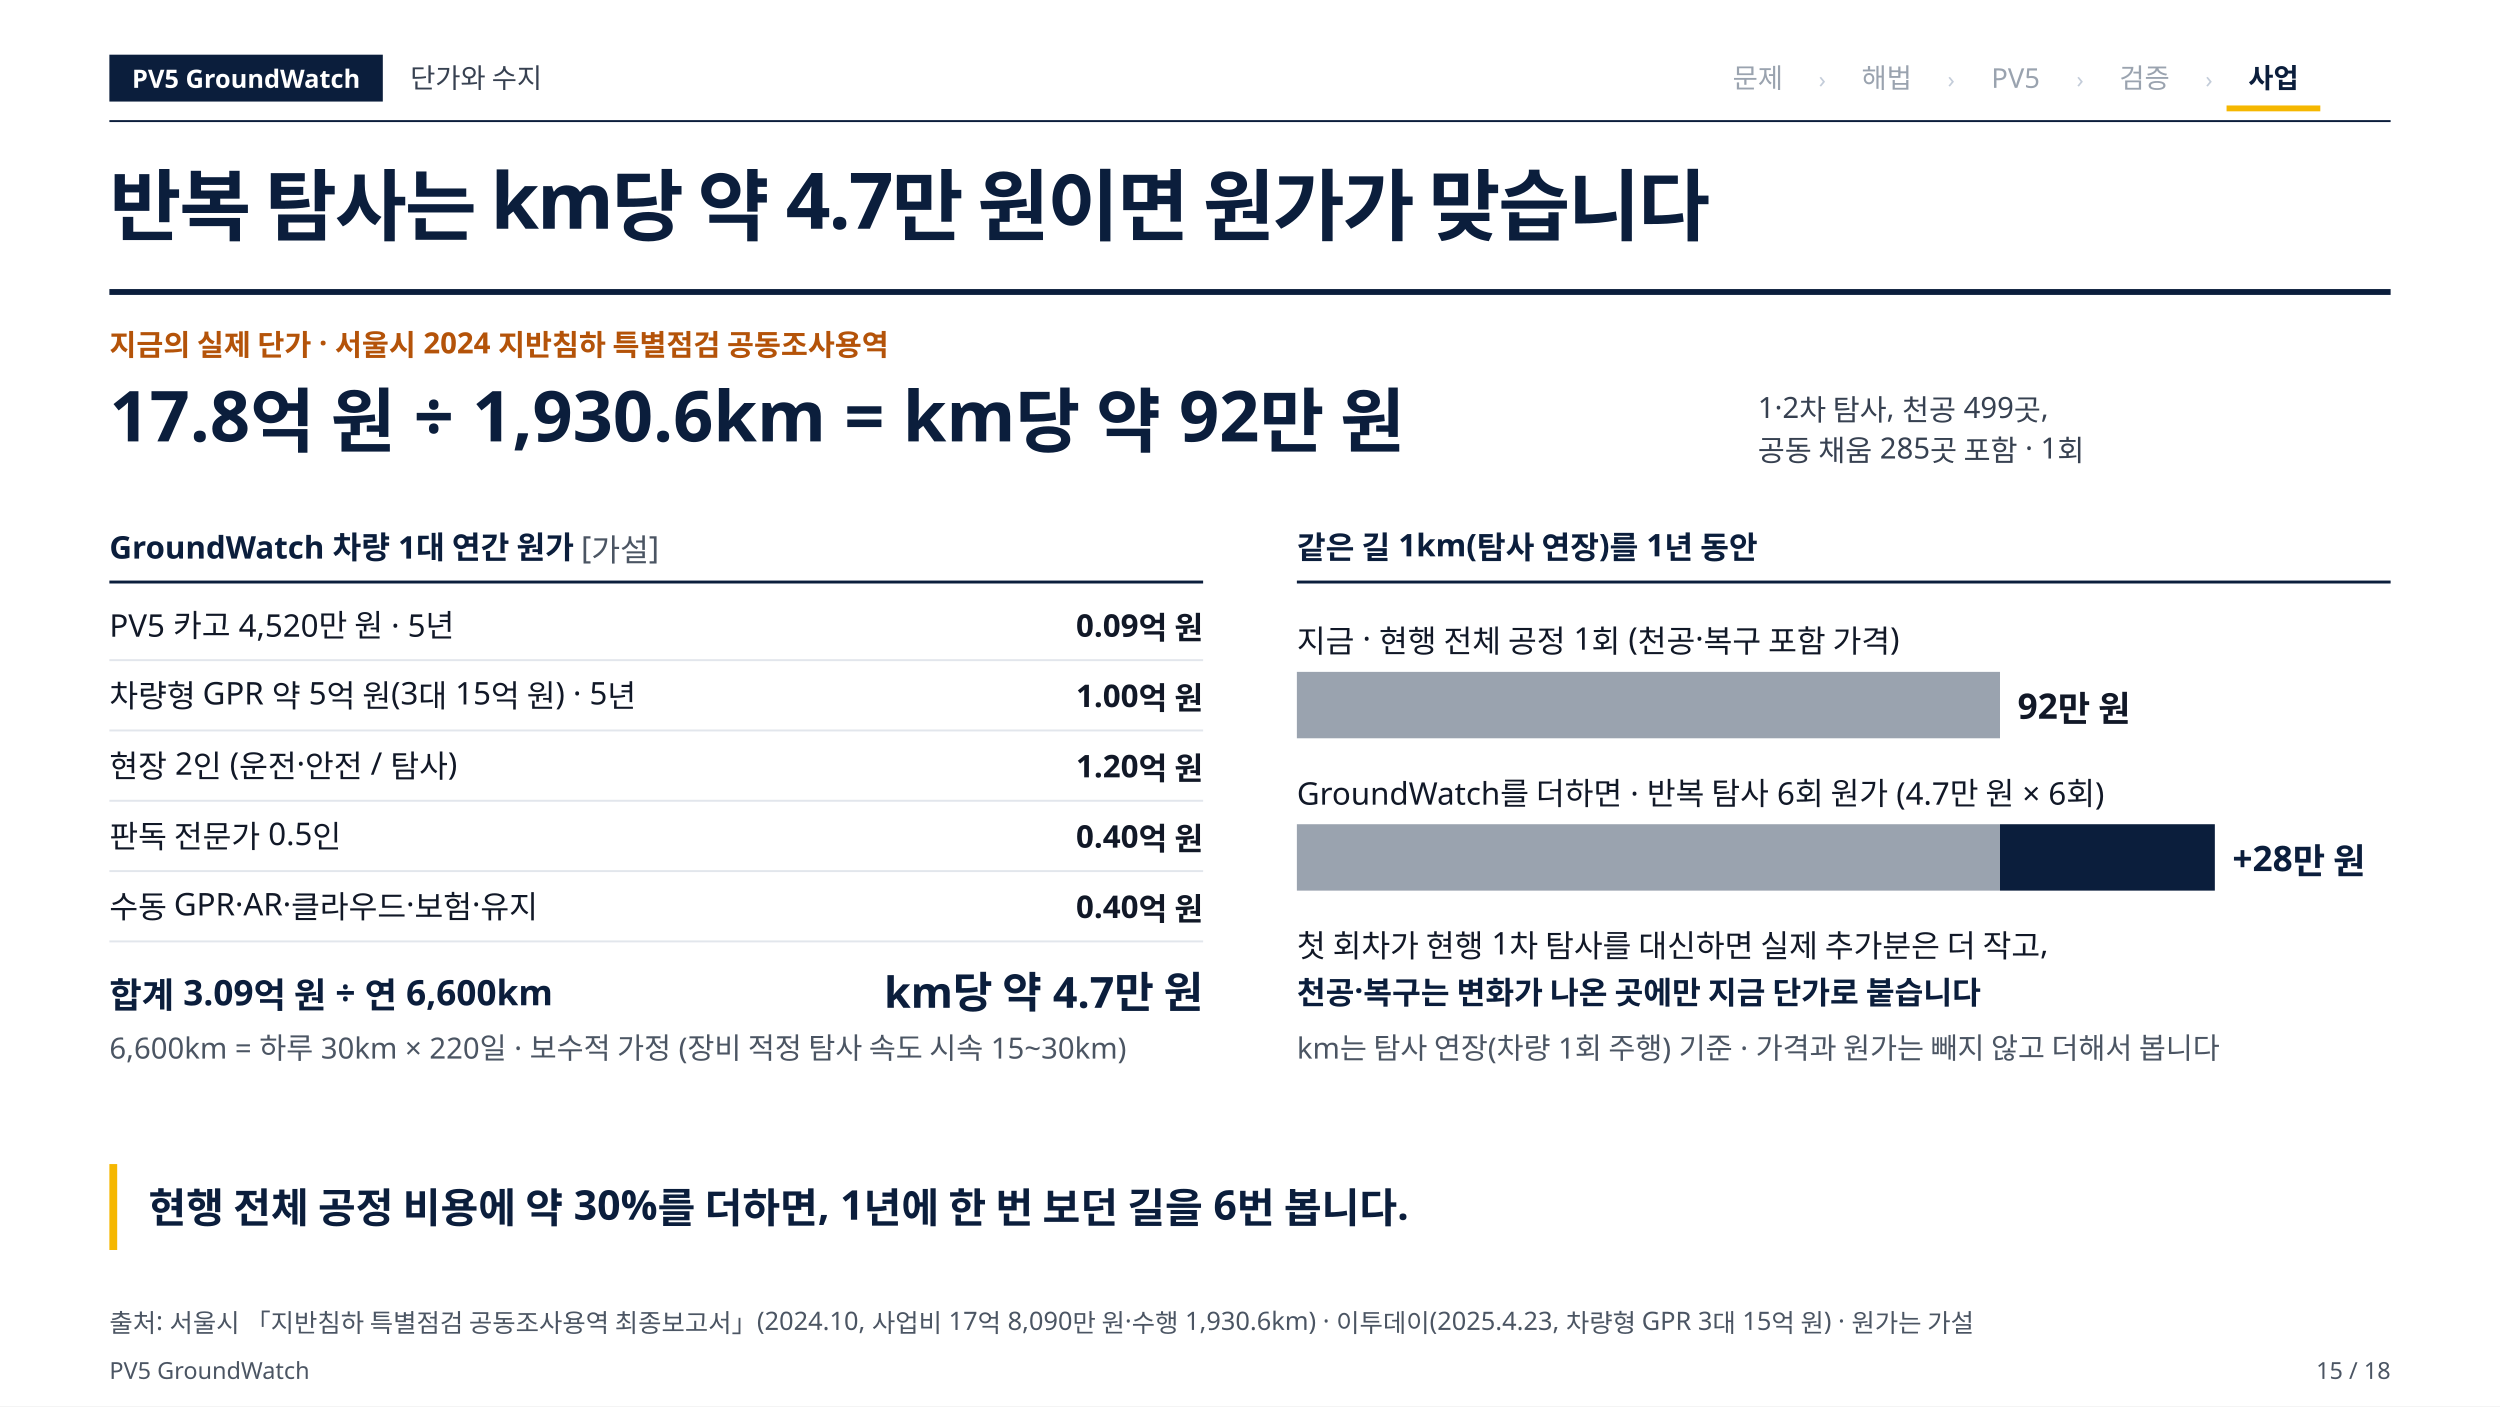
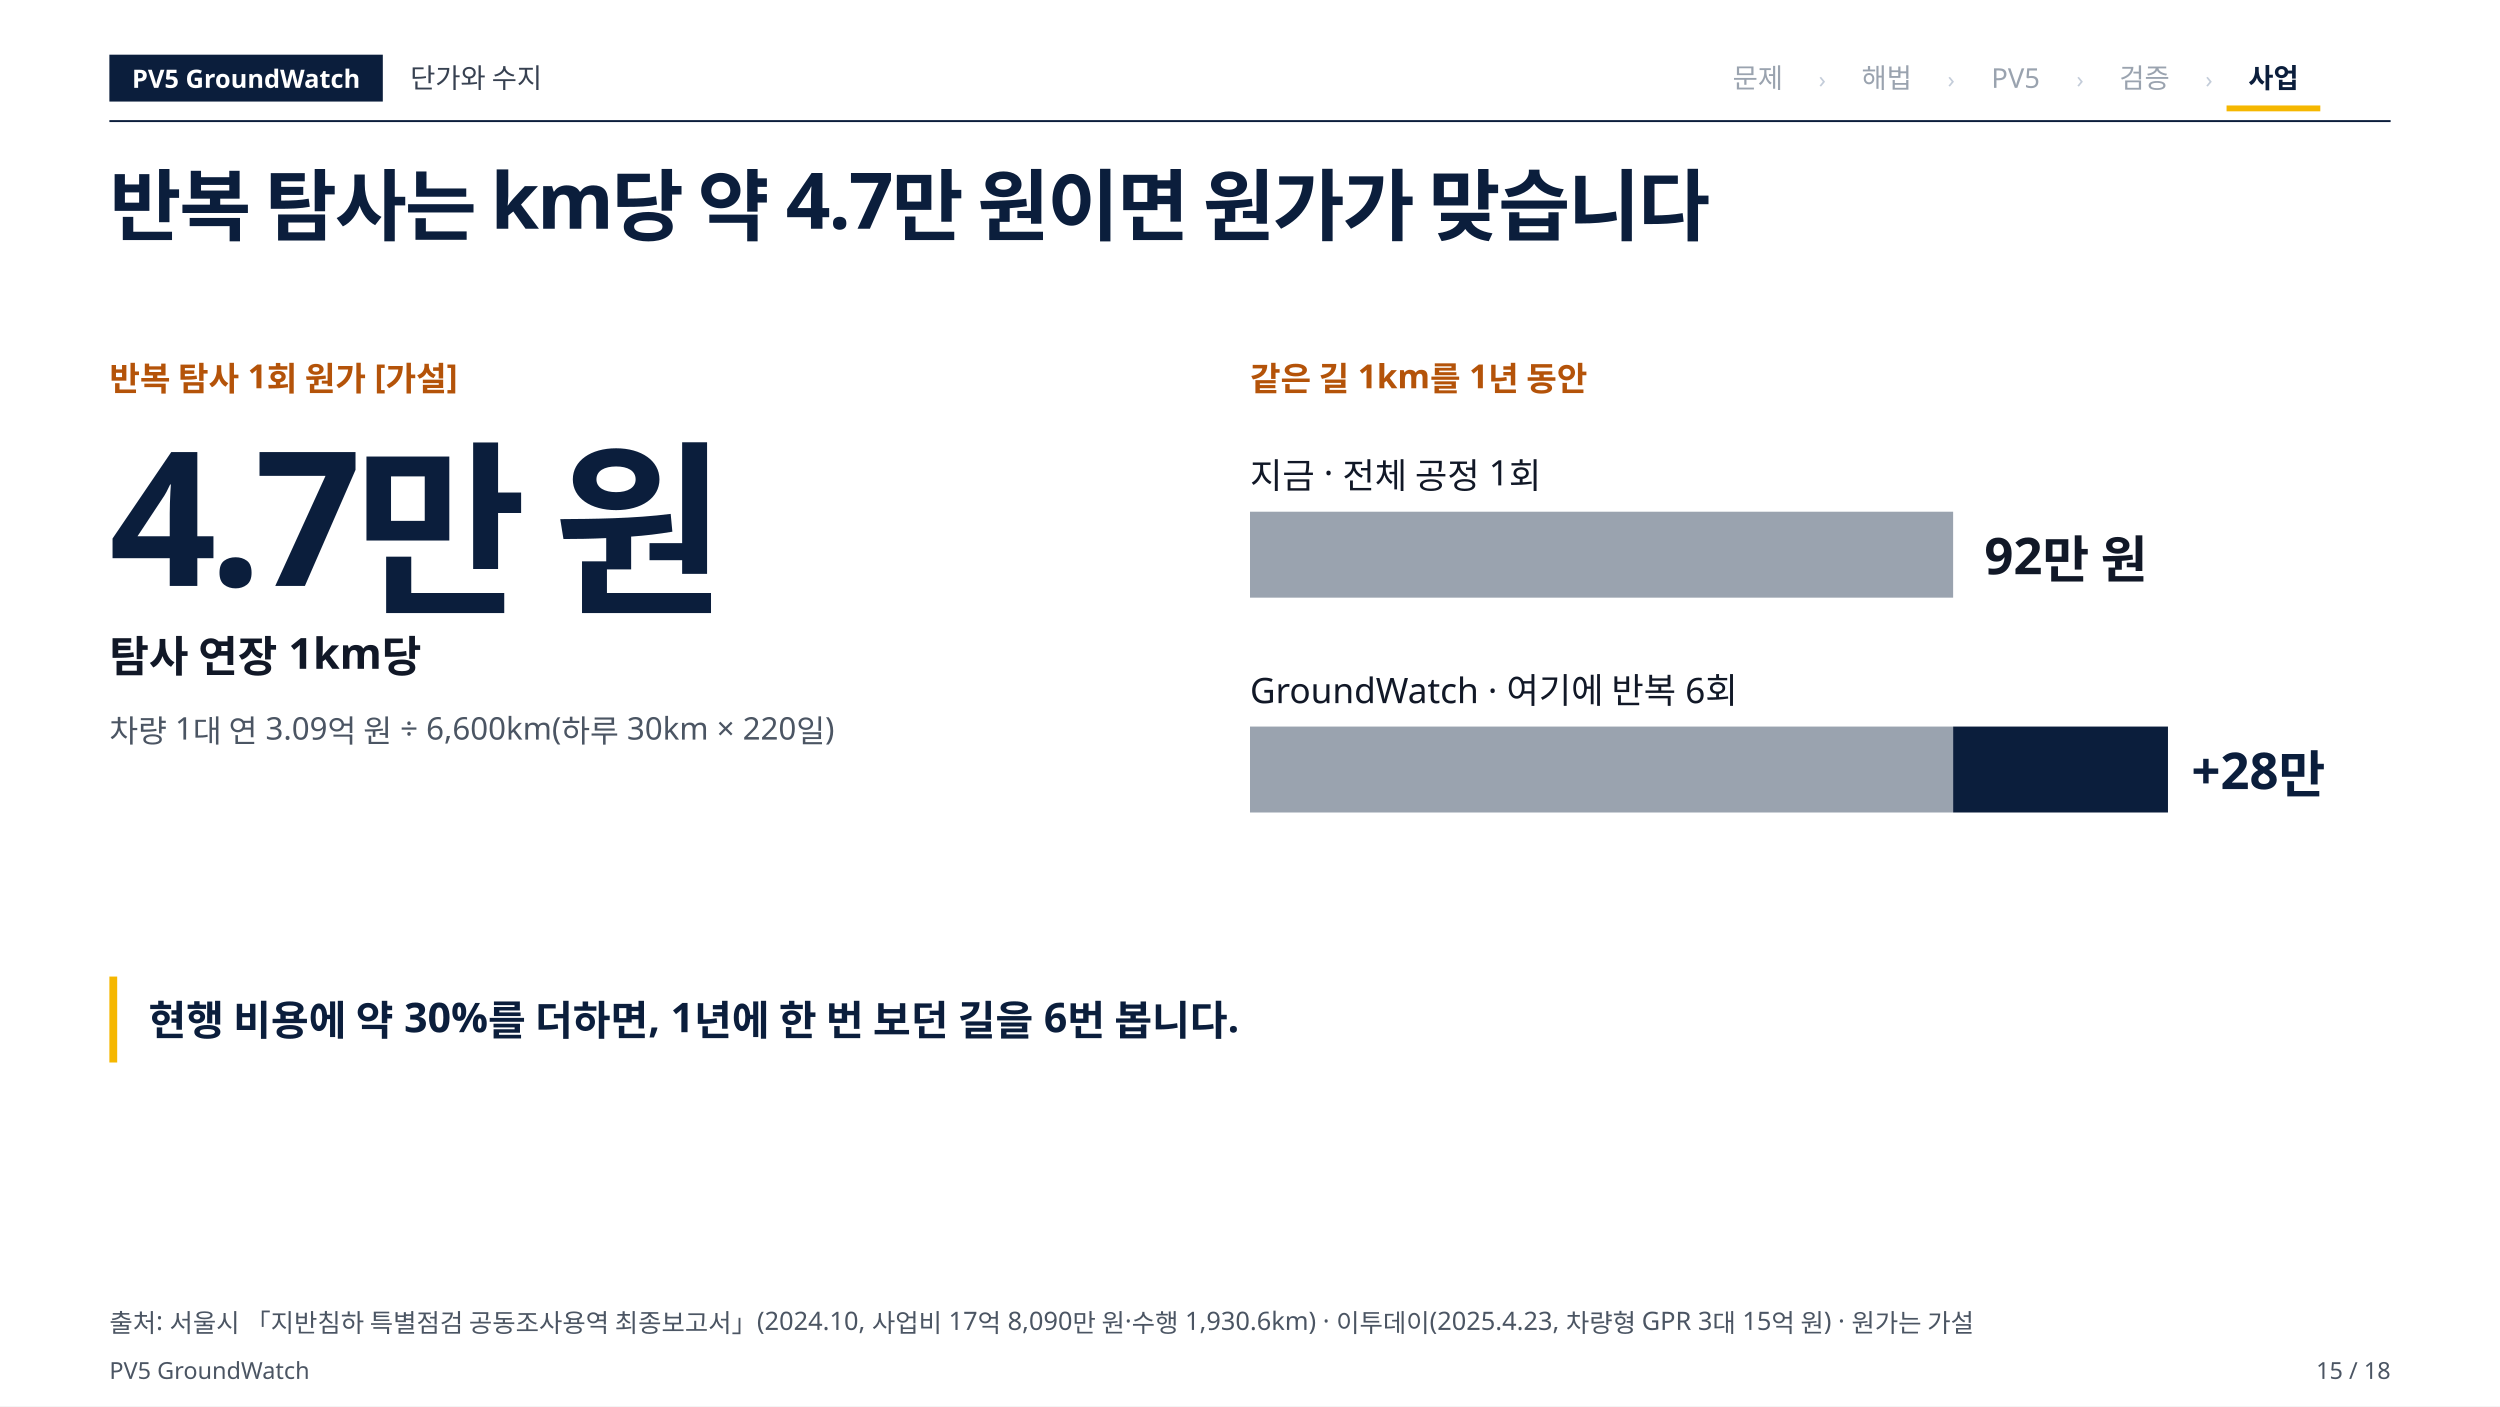
<svg xmlns="http://www.w3.org/2000/svg" viewBox="0 0 1280 720" lang="ko-KR" data-pptx-page-role="content" font-family="Pretendard, 'Malgun Gothic', sans-serif">
  <rect id="bg" x="0" y="0" width="1280" height="720" fill="#FFFFFF" />
  <g id="header" data-pptx-role="header" data-pptx-bounds="56 24 1168 40">
    <rect x="56" y="28" width="140" height="24" fill="#0B1E3C" />
    <text x="126" y="45" font-size="13" font-weight="bold" fill="#FFFFFF" text-anchor="middle">PV5 GroundWatch</text>
    <text x="210" y="45" font-size="14" fill="#374151">단가와 수지</text>
    <text x="900" y="45" font-size="14" font-weight="normal" fill="#9AA3AF" text-anchor="middle">문제</text>
    <text x="933" y="45" font-size="12" fill="#C3CCD9" text-anchor="middle">›</text>
    <text x="966" y="45" font-size="14" font-weight="normal" fill="#9AA3AF" text-anchor="middle">해법</text>
    <text x="999" y="45" font-size="12" fill="#C3CCD9" text-anchor="middle">›</text>
    <text x="1032" y="45" font-size="14" font-weight="normal" fill="#9AA3AF" text-anchor="middle">PV5</text>
    <text x="1065" y="45" font-size="12" fill="#C3CCD9" text-anchor="middle">›</text>
    <text x="1098" y="45" font-size="14" font-weight="normal" fill="#9AA3AF" text-anchor="middle">검증</text>
    <text x="1131" y="45" font-size="12" fill="#C3CCD9" text-anchor="middle">›</text>
    <text x="1164" y="45" font-size="14" font-weight="bold" fill="#0B1E3C" text-anchor="middle">사업</text>
    <rect x="1140" y="54" width="48" height="3" fill="#F5B700" />
    <line x1="56" y1="62" x2="1224" y2="62" stroke="#0B1E3C" stroke-width="1" />
  </g>
  <g id="title" data-pptx-bounds="56 80 1168 56" letter-spacing="-1">
    <text x="56" y="120" font-size="40" font-weight="bold" fill="#0B1E3C">반복 탐사는 km당 약 4.7만 원이면 원가가 맞습니다</text>
  </g>
-   <g id="now" data-pptx-bounds="56 146 1168 96">
-     <rect x="56" y="148" width="1168" height="3" fill="#0B1E3C" />
-     <text x="56" y="182" font-size="15" font-weight="bold" fill="#B45309">지금의 실제 단가 · 서울시 2024 지반침하 특별점검 공동조사용역</text>
-     <text x="56" y="226" font-size="36" font-weight="bold" fill="#0B1E3C">17.8억 원 ÷ 1,930.6km = km당 약 92만 원</text>
-     <text x="900" y="214" font-size="15" fill="#374151">1·2차 탐사, 천공 499곳,</text>
-     <text x="900" y="236" font-size="15" fill="#374151">공동 채움 285곳 포함 · 1회</text>
+   <g id="hero" data-pptx-bounds="56 160 520 260">
+     <text x="56" y="200" font-size="17" font-weight="bold" fill="#B45309">반복 탐사 1회 원가 [가설]</text>
+     <text x="56" y="300" font-size="96" font-weight="bold" fill="#0B1E3C" letter-spacing="-4">4.7만 원</text>
+     <text x="56" y="344" font-size="22" font-weight="bold" fill="#111827">탐사 연장 1km당</text>
+     <text x="56" y="380" font-size="16" fill="#4B5563">차량 1대 연 3.09억 원 ÷ 6,600km(하루 30km × 220일)</text>
  </g>
-   <g id="cost" data-pptx-bounds="56 262 560 300">
-     <text x="56" y="286" font-size="16" font-weight="bold" fill="#0B1E3C">GroundWatch 차량 1대 연간 원가 <tspan font-weight="normal" fill="#4B5563">[가설]</tspan>
-     </text>
-     <line x1="56" y1="298" x2="616" y2="298" stroke="#0B1E3C" stroke-width="1.5" />
-     <text x="56" y="326" font-size="16" fill="#111827">PV5 카고 4,520만 원 · 5년</text>
-     <text x="616" y="326" font-size="16" font-weight="bold" fill="#111827" text-anchor="end">0.09억 원</text>
-     <line x1="56" y1="338" x2="616" y2="338" stroke="#E2E6EC" stroke-width="1" />
-     <text x="56" y="362" font-size="16" fill="#111827">차량형 GPR 약 5억 원(3대 15억 원) · 5년</text>
-     <text x="616" y="362" font-size="16" font-weight="bold" fill="#111827" text-anchor="end">1.00억 원</text>
-     <line x1="56" y1="374" x2="616" y2="374" stroke="#E2E6EC" stroke-width="1" />
-     <text x="56" y="398" font-size="16" fill="#111827">현장 2인 (운전·안전 / 탐사)</text>
-     <text x="616" y="398" font-size="16" font-weight="bold" fill="#111827" text-anchor="end">1.20억 원</text>
-     <line x1="56" y1="410" x2="616" y2="410" stroke="#E2E6EC" stroke-width="1" />
-     <text x="56" y="434" font-size="16" fill="#111827">판독 전문가 0.5인</text>
-     <text x="616" y="434" font-size="16" font-weight="bold" fill="#111827" text-anchor="end">0.40억 원</text>
-     <line x1="56" y1="446" x2="616" y2="446" stroke="#E2E6EC" stroke-width="1" />
-     <text x="56" y="470" font-size="16" fill="#111827">수동 GPR·AR·클라우드·보험·유지</text>
-     <text x="616" y="470" font-size="16" font-weight="bold" fill="#111827" text-anchor="end">0.40억 원</text>
-     <line x1="56" y1="482" x2="616" y2="482" stroke="#E2E6EC" stroke-width="1" />
-     <text x="56" y="516" font-size="18" font-weight="bold" fill="#0B1E3C">합계 3.09억 원 ÷ 연 6,600km</text>
-     <text x="616" y="516" font-size="22" font-weight="bold" fill="#0B1E3C" text-anchor="end">km당 약 4.7만 원</text>
-     <text x="56" y="542" font-size="15" fill="#4B5563">6,600km = 하루 30km × 220일 · 보수적 가정 (장비 적정 탐사 속도 시속 15~30km)</text>
+   <g id="bars" data-pptx-bounds="640 160 584 300">
+     <text x="640" y="200" font-size="17" font-weight="bold" fill="#B45309">같은 길 1km를 1년 동안</text>
+     <text x="640" y="250" font-size="18" fill="#111827">지금 · 전체 공정 1회</text>
+     <rect x="640" y="262" width="360" height="44" fill="#9AA3AF" />
+     <text x="1016" y="294" font-size="26" font-weight="bold" fill="#111827">92만 원</text>
+     <text x="640" y="360" font-size="18" fill="#111827">GroundWatch · 여기에 반복 6회</text>
+     <rect x="640" y="372" width="360" height="44" fill="#9AA3AF" />
+     <rect x="1000" y="372" width="110" height="44" fill="#0B1E3C" />
+     <text x="1122" y="404" font-size="26" font-weight="bold" fill="#0B1E3C">+28만</text>
  </g>
-   <g id="compare" data-pptx-bounds="664 262 560 300">
-     <text x="664" y="286" font-size="16" font-weight="bold" fill="#0B1E3C">같은 길 1km(탐사 연장)를 1년 동안</text>
-     <line x1="664" y1="298" x2="1224" y2="298" stroke="#0B1E3C" stroke-width="1.5" />
-     <text x="664" y="334" font-size="16" fill="#111827">지금 · 현행 전체 공정 1회 (천공·복구 포함 가격)</text>
-     <rect x="664" y="344" width="360" height="34" fill="#9AA3AF" />
-     <text x="1033" y="368" font-size="18" font-weight="bold" fill="#111827">92만 원</text>
-     <text x="664" y="412" font-size="16" fill="#111827">GroundWatch를 더하면 · 반복 탐사 6회 원가 (4.7만 원 × 6회)</text>
-     <rect x="664" y="422" width="360" height="34" fill="#9AA3AF" />
-     <rect x="1024" y="422" width="110" height="34" fill="#0B1E3C" />
-     <text x="1143" y="446" font-size="18" font-weight="bold" fill="#0B1E3C">+28만 원</text>
-     <text x="664" y="490" font-size="16" fill="#111827">첫 회차가 현행 1차 탐사를 대신하면 실제 추가분은 더 작고,</text>
-     <text x="664" y="514" font-size="16" font-weight="bold" fill="#0B1E3C">천공·복구는 변화가 나온 곳에만 지금 단가로 붙습니다</text>
-     <text x="664" y="542" font-size="15" fill="#4B5563">km는 탐사 연장(차량 1회 주행) 기준 · 가격과 원가는 빼지 않고 더해서 봅니다</text>
-   </g>
-   <g id="conclusion" data-pptx-bounds="56 596 1168 44">
-     <rect x="56" y="596" width="4" height="44" fill="#F5B700" />
-     <text x="76" y="626" font-size="21" font-weight="bold" fill="#0B1E3C">현행 전체 공정 비용에 약 30%를 더하면, 1년에 한 번 보던 길을 6번 봅니다.</text>
+   <g id="conclusion" data-pptx-bounds="56 500 1168 44">
+     <rect x="56" y="500" width="4" height="44" fill="#F5B700" />
+     <text x="76" y="530" font-size="21" font-weight="bold" fill="#0B1E3C">현행 비용에 약 30%를 더하면, 1년에 한 번 보던 길을 6번 봅니다.</text>
  </g>
  <g id="source" data-pptx-bounds="56 668 1168 20">
    <text x="56" y="682" font-size="13" fill="#4B5563">출처: 서울시 「지반침하 특별점검 공동조사용역 최종보고서」(2024.10, 사업비 17억 8,090만 원·수행 1,930.6km) · 이투데이(2025.4.23, 차량형 GPR 3대 15억 원) · 원가는 가설</text>
  </g>
  <g id="footer" data-pptx-role="footer" data-pptx-bounds="56 692 1168 22" fill="#4B5563" font-size="12">
    <text x="56" y="706">PV5 GroundWatch</text>
    <text x="1224" y="706" text-anchor="end">15 / 18</text>
  </g>
</svg>
